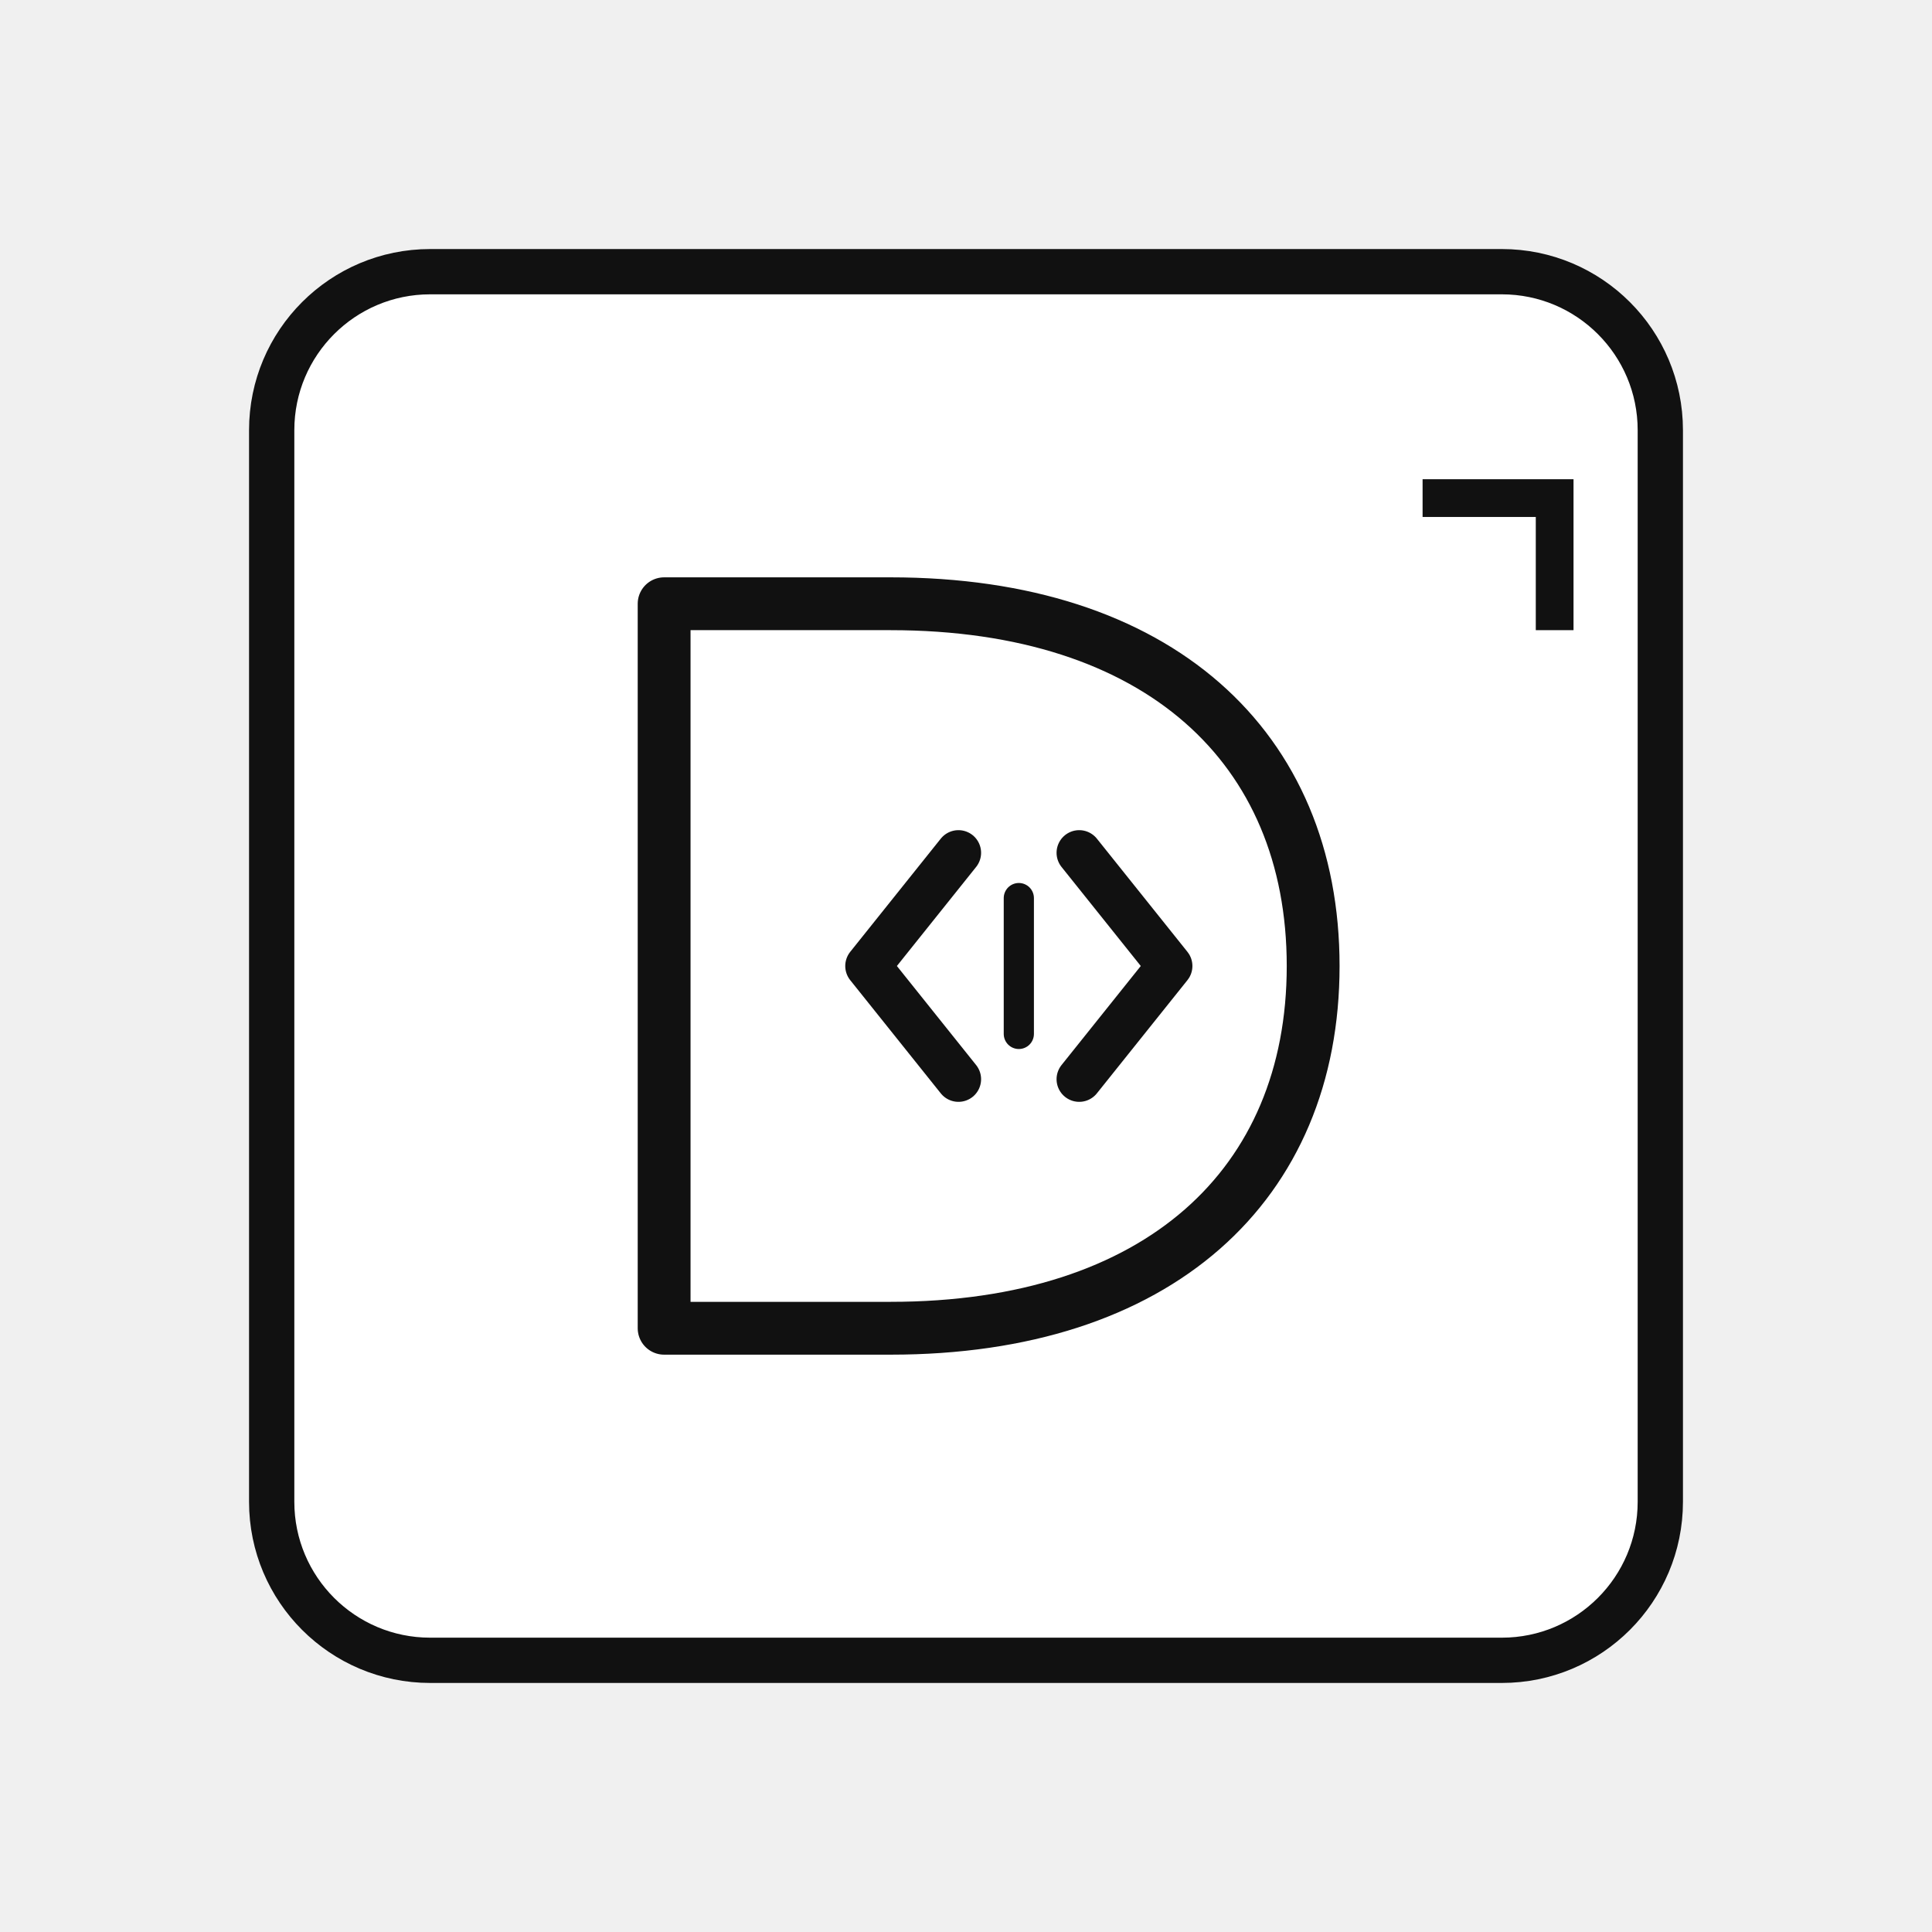
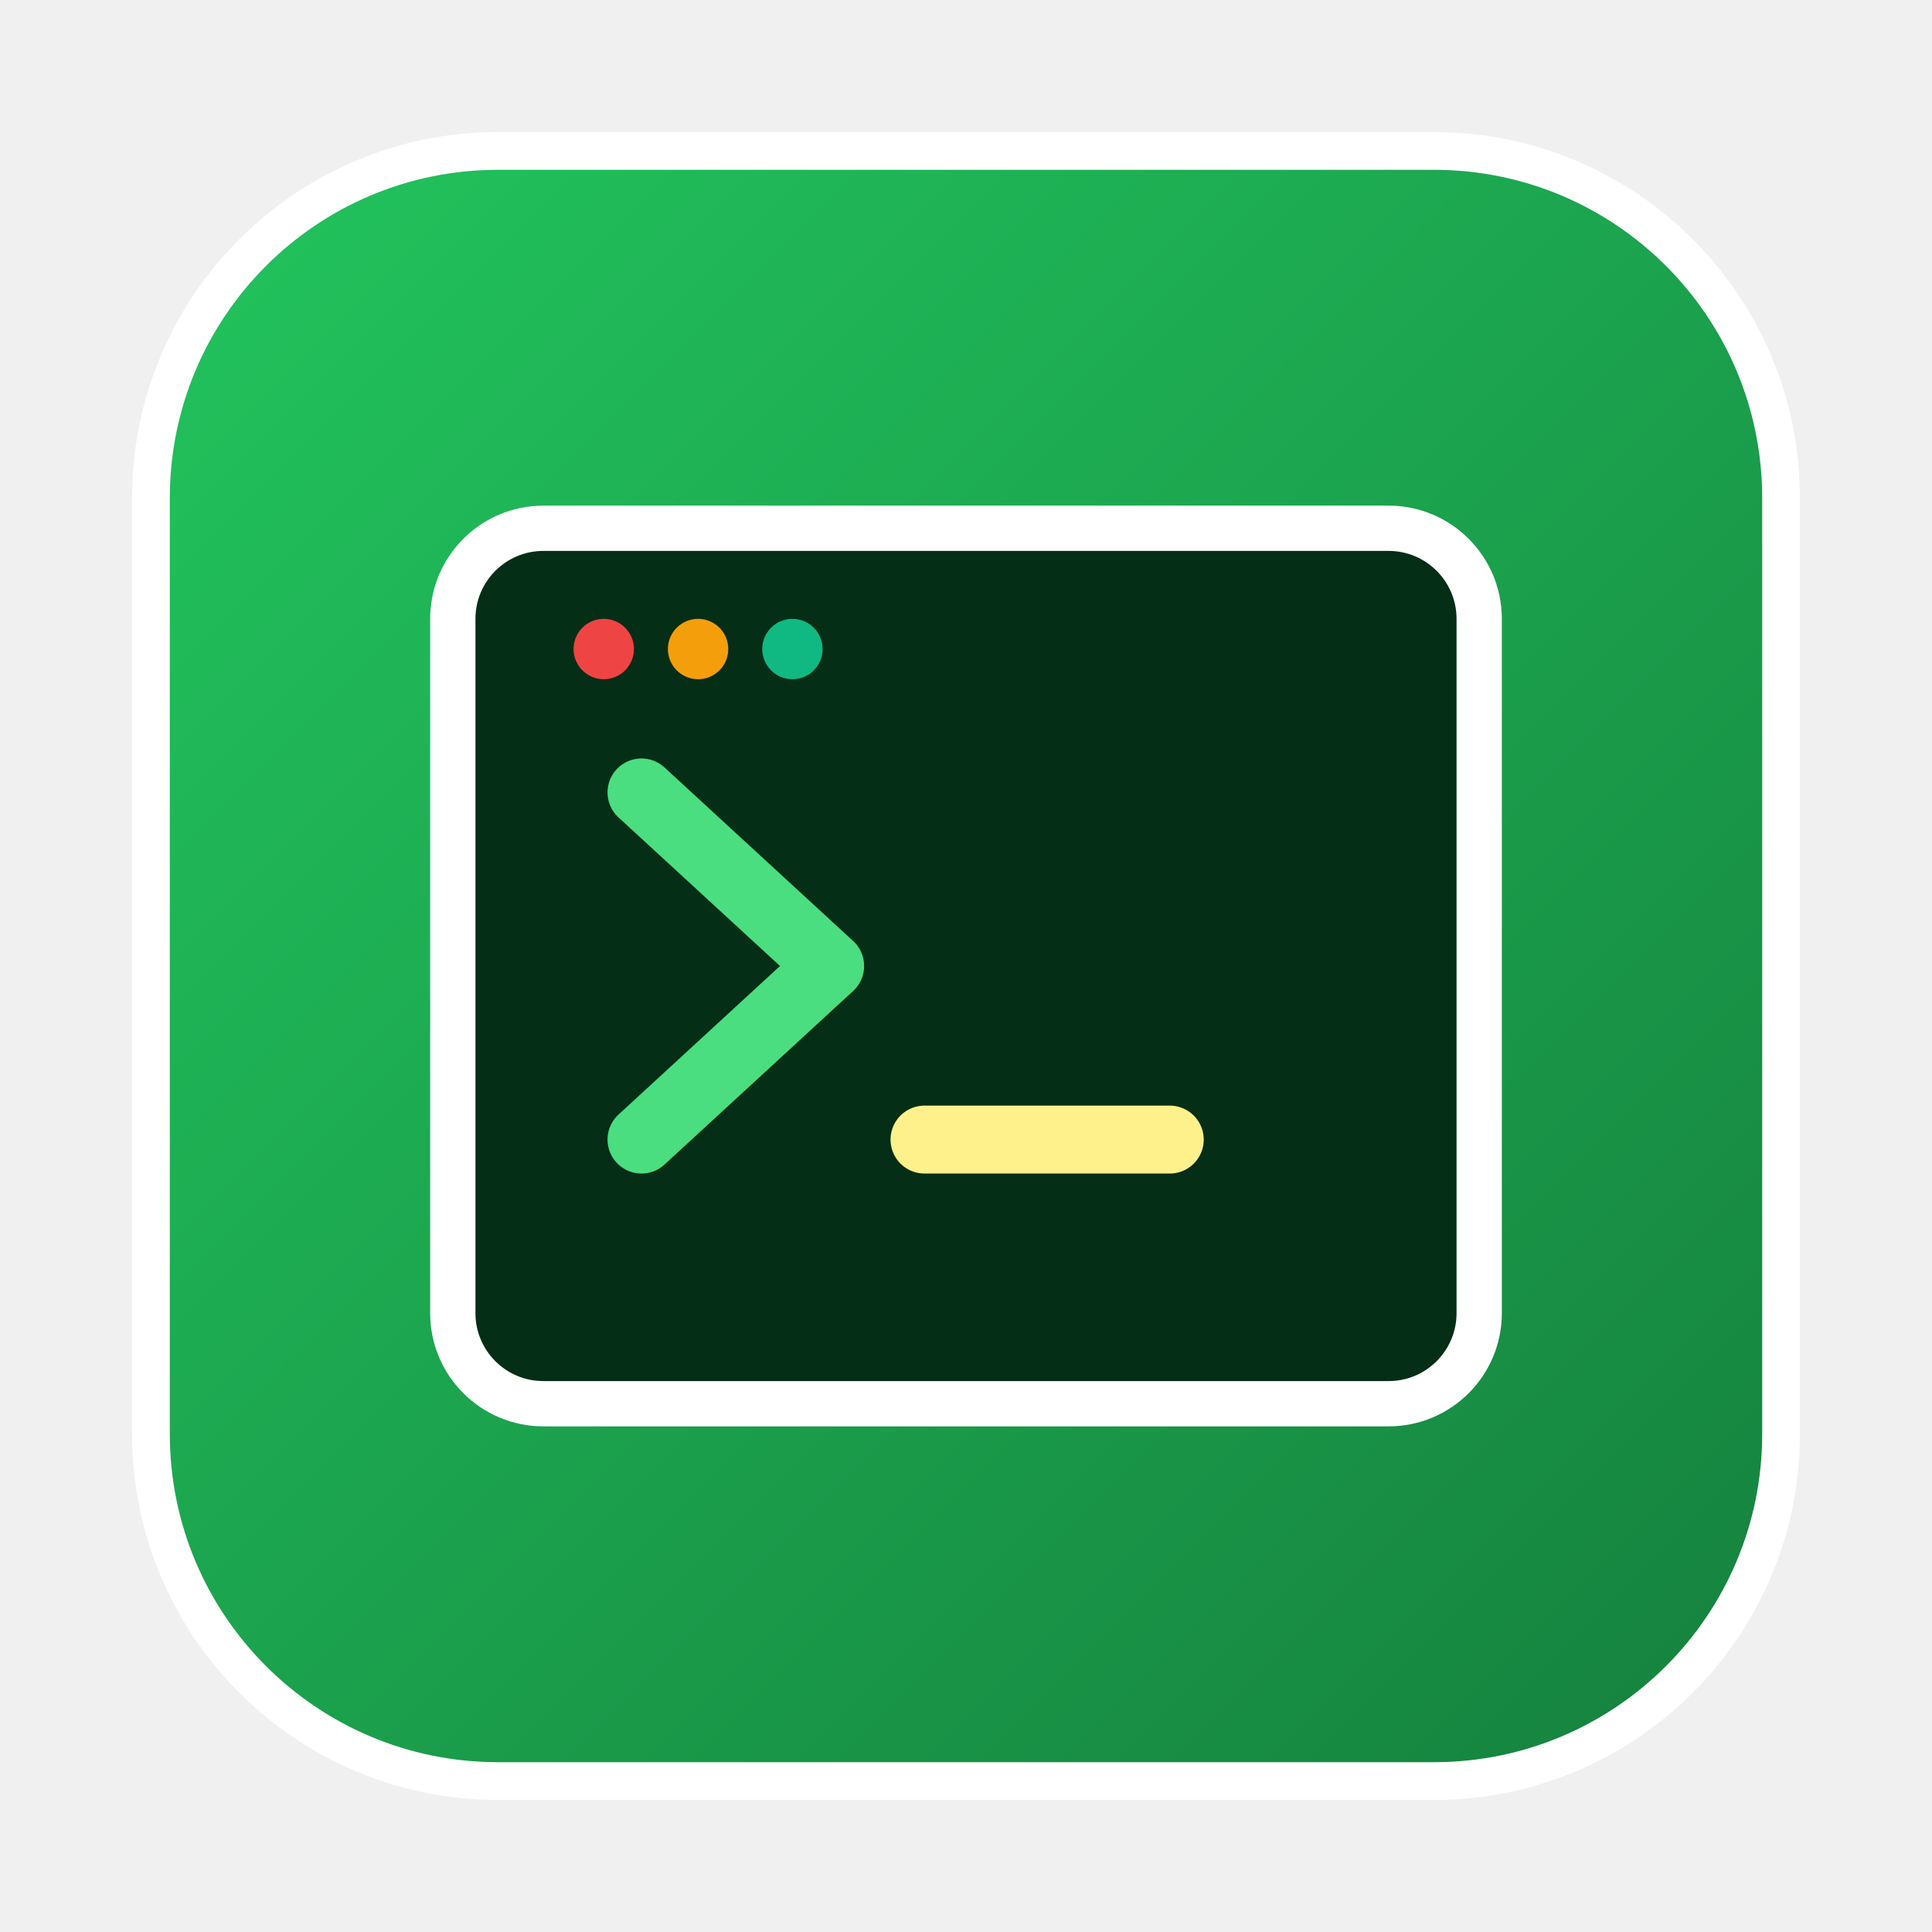
<svg xmlns="http://www.w3.org/2000/svg" width="128" height="128" viewBox="0 0 512 512" fill="none">
-   <rect x="72" y="72" width="368" height="368" rx="42" fill="#FFFFFF" stroke="#111111" stroke-width="12" />
-   <path d="M176 160V352H236C307 352 348 314 348 256C348 198 307 160 236 160H176Z" stroke="#111111" stroke-width="14" stroke-linecap="round" stroke-linejoin="round" />
-   <path d="M382 132H412V162" stroke="#111111" stroke-width="10" stroke-linecap="square" />
-   <g stroke="#111111" stroke-width="12" stroke-linecap="round" stroke-linejoin="round">
-     <path d="M254 226L230 256L254 286M286 226L310 256L286 286" />
-     <path d="M270 238V274" stroke-width="8" />
-   </g>
+   <defs>
+     <linearGradient id="bgGrad" x1="0%" y1="0%" x2="100%" y2="100%">
+       <stop offset="0%" stop-color="#22C55E" />
+       <stop offset="100%" stop-color="#15803D" />
+     </linearGradient>
+   </defs>
+   <rect x="40" y="40" width="432" height="432" rx="92" fill="url(#bgGrad)" stroke="#FFFFFF" stroke-width="10" />
+   <rect x="120" y="140" width="272" height="232" rx="24" fill="#052E16" stroke="#FFFFFF" stroke-width="12" />
+   <path d="M170 210L220 256L170 302" stroke="#4ADE80" stroke-width="18" stroke-linecap="round" stroke-linejoin="round" fill="none" />
+   <line x1="245" y1="302" x2="310" y2="302" stroke="#FEF08A" stroke-width="18" stroke-linecap="round" />
+   <circle cx="160" cy="172" r="8" fill="#EF4444" />
+   <circle cx="185" cy="172" r="8" fill="#F59E0B" />
+   <circle cx="210" cy="172" r="8" fill="#10B981" />
</svg>
